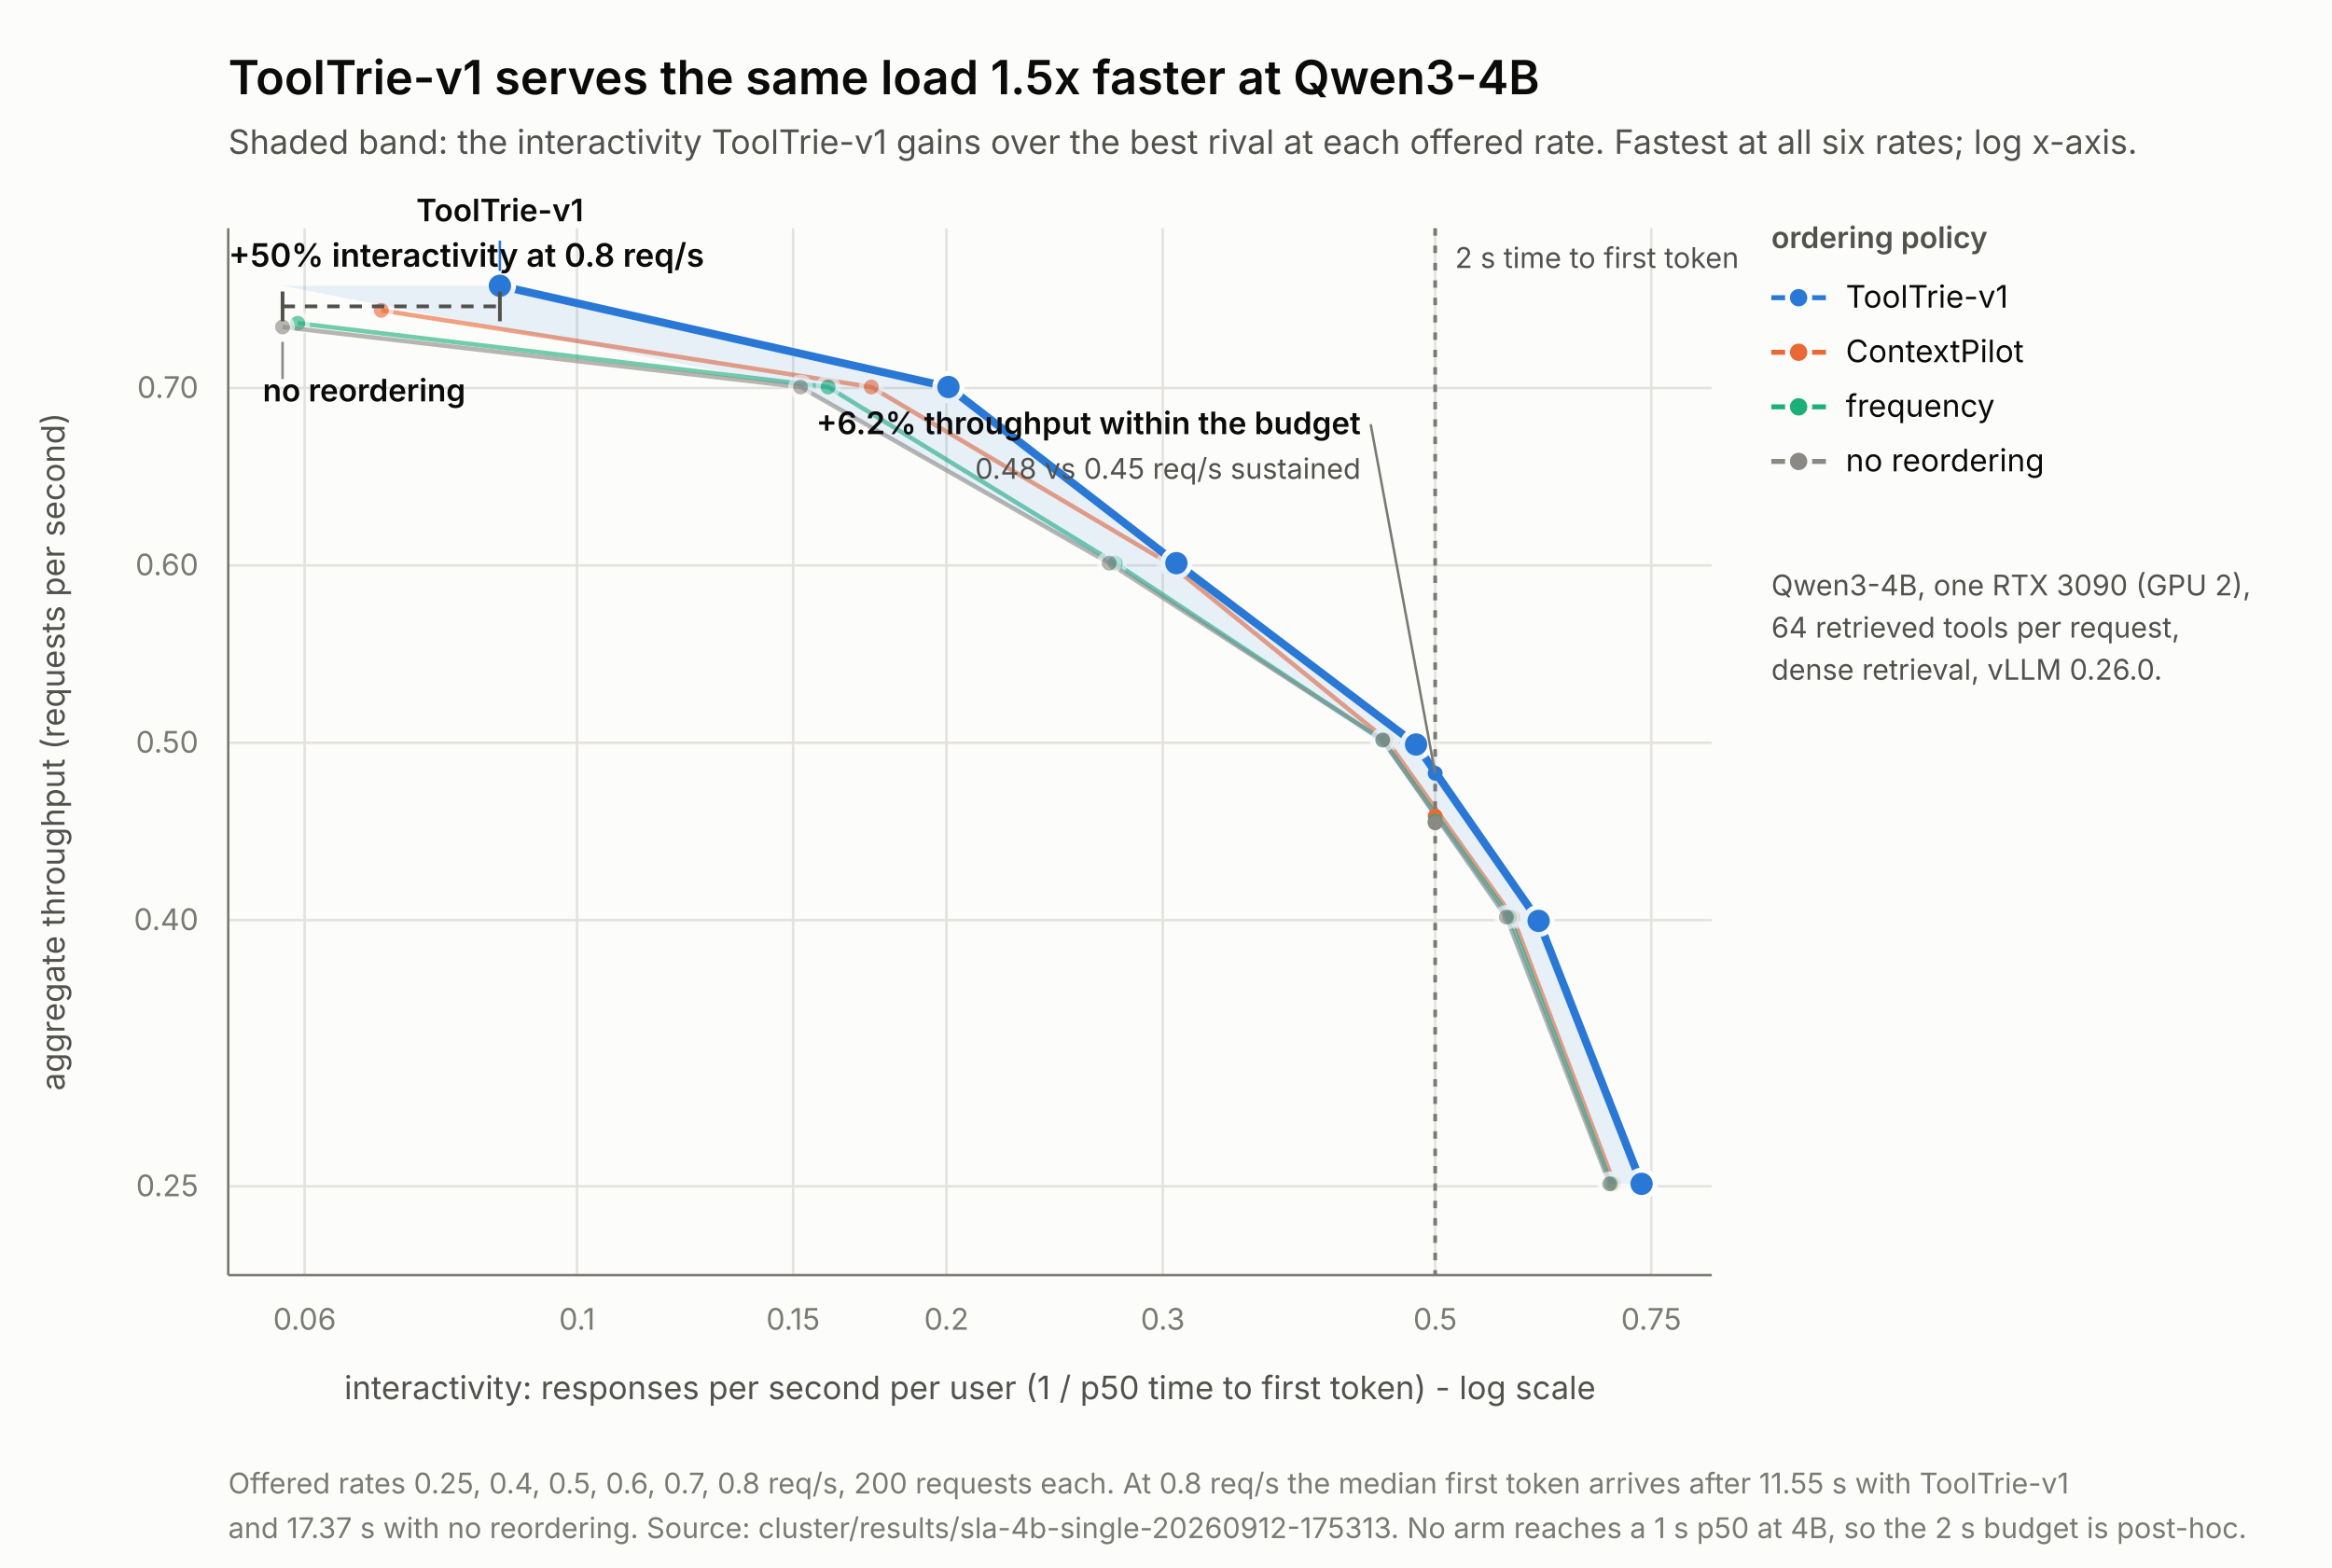
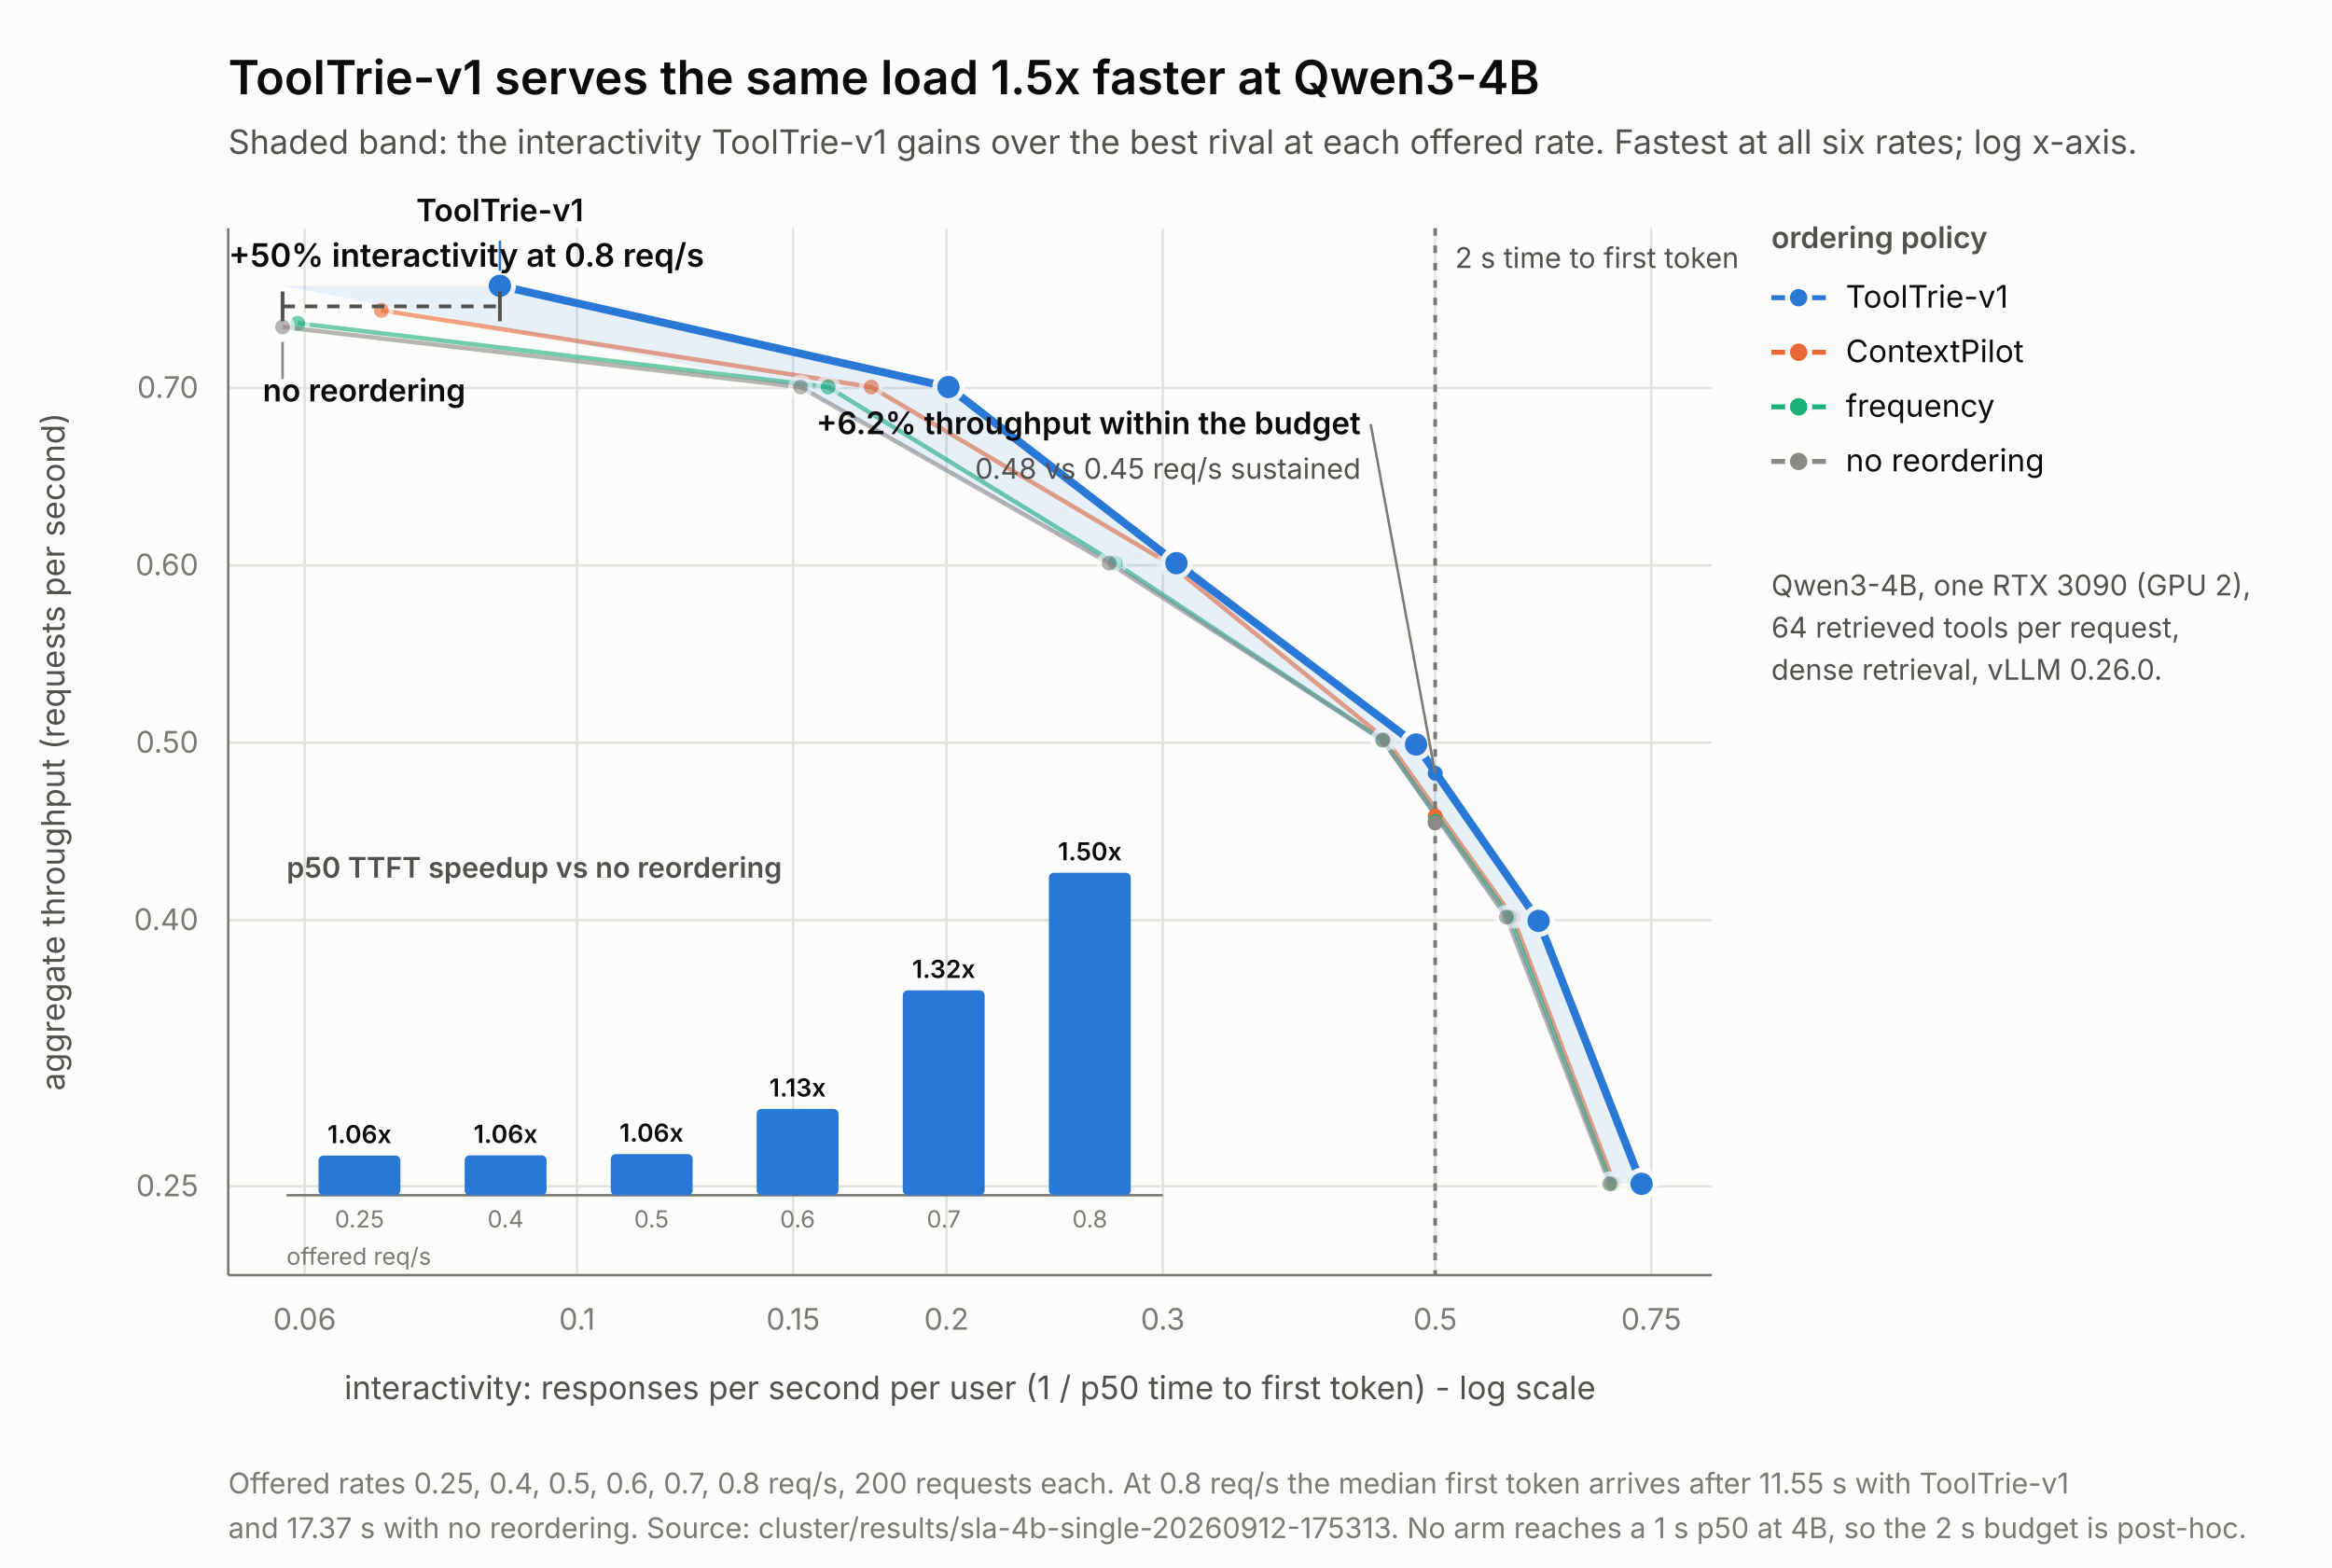
<svg xmlns="http://www.w3.org/2000/svg" width="940" height="632" viewBox="0 0 940 632" font-family="Inter, -apple-system, Segoe UI, Helvetica, Arial, sans-serif">
  <rect width="940" height="632" fill="#fcfcfb" />
  <text x="92" y="38" font-size="19" font-weight="600" fill="#0b0b0b">ToolTrie-v1 serves the same load 1.5x faster at Qwen3-4B</text>
  <text x="92" y="62" font-size="13.5" fill="#52514e">Shaded band: the interactivity ToolTrie-v1 gains over the best rival at each offered rate. Fastest at all six rates; log x-axis.</text>
  <line x1="92" y1="478.2" x2="690" y2="478.2" stroke="#e3e2de" stroke-width="1" />
  <text x="80" y="482.2" font-size="12" fill="#7a7973" text-anchor="end">0.25</text>
  <line x1="92" y1="370.9" x2="690" y2="370.9" stroke="#e3e2de" stroke-width="1" />
  <text x="80" y="374.9" font-size="12" fill="#7a7973" text-anchor="end">0.40</text>
  <line x1="92" y1="299.4" x2="690" y2="299.4" stroke="#e3e2de" stroke-width="1" />
  <text x="80" y="303.4" font-size="12" fill="#7a7973" text-anchor="end">0.50</text>
  <line x1="92" y1="227.9" x2="690" y2="227.9" stroke="#e3e2de" stroke-width="1" />
  <text x="80" y="231.9" font-size="12" fill="#7a7973" text-anchor="end">0.60</text>
  <line x1="92" y1="156.4" x2="690" y2="156.4" stroke="#e3e2de" stroke-width="1" />
  <text x="80" y="160.4" font-size="12" fill="#7a7973" text-anchor="end">0.70</text>
  <line x1="122.8" y1="92" x2="122.8" y2="514" stroke="#e3e2de" stroke-width="1" />
  <text x="122.8" y="536" font-size="12" fill="#7a7973" text-anchor="middle">0.06</text>
  <line x1="232.6" y1="92" x2="232.6" y2="514" stroke="#e3e2de" stroke-width="1" />
  <text x="232.6" y="536" font-size="12" fill="#7a7973" text-anchor="middle">0.1</text>
  <line x1="319.7" y1="92" x2="319.7" y2="514" stroke="#e3e2de" stroke-width="1" />
  <text x="319.7" y="536" font-size="12" fill="#7a7973" text-anchor="middle">0.15</text>
  <line x1="381.5" y1="92" x2="381.5" y2="514" stroke="#e3e2de" stroke-width="1" />
  <text x="381.5" y="536" font-size="12" fill="#7a7973" text-anchor="middle">0.2</text>
  <line x1="468.7" y1="92" x2="468.7" y2="514" stroke="#e3e2de" stroke-width="1" />
  <text x="468.7" y="536" font-size="12" fill="#7a7973" text-anchor="middle">0.3</text>
  <line x1="578.5" y1="92" x2="578.5" y2="514" stroke="#e3e2de" stroke-width="1" />
  <text x="578.5" y="536" font-size="12" fill="#7a7973" text-anchor="middle">0.5</text>
  <line x1="665.6" y1="92" x2="665.6" y2="514" stroke="#e3e2de" stroke-width="1" />
  <text x="665.6" y="536" font-size="12" fill="#7a7973" text-anchor="middle">0.75</text>
  <line x1="92" y1="514" x2="690" y2="514" stroke="#7a7973" stroke-width="1" />
  <line x1="92" y1="92" x2="92" y2="514" stroke="#7a7973" stroke-width="1" />
  <text x="391" y="564" font-size="13" fill="#52514e" text-anchor="middle">interactivity: responses per second per user (1 / p50 time to first token) - log scale</text>
  <text transform="translate(26,303) rotate(-90)" font-size="13" fill="#52514e" text-anchor="middle">aggregate throughput (requests per second)</text>
  <path d="M650.7,477.2 L609.8,369.7 L558.9,298.3 L471.0,227.0 L351.2,156.0 L153.7,125.1" fill="none" stroke="#eb6834" stroke-width="1.8" stroke-linejoin="round" opacity="0.62" />
  <circle cx="650.7" cy="477.2" r="4" fill="#eb6834" stroke="#fcfcfb" stroke-width="2" opacity="0.62" />
  <circle cx="609.8" cy="369.7" r="4" fill="#eb6834" stroke="#fcfcfb" stroke-width="2" opacity="0.62" />
  <circle cx="558.9" cy="298.3" r="4" fill="#eb6834" stroke="#fcfcfb" stroke-width="2" opacity="0.62" />
  <circle cx="471.0" cy="227.0" r="4" fill="#eb6834" stroke="#fcfcfb" stroke-width="2" opacity="0.62" />
  <circle cx="351.2" cy="156.0" r="4" fill="#eb6834" stroke="#fcfcfb" stroke-width="2" opacity="0.62" />
  <circle cx="153.7" cy="125.1" r="4" fill="#eb6834" stroke="#fcfcfb" stroke-width="2" opacity="0.62" />
  <path d="M649.5,477.2 L608.5,369.7 L557.3,298.3 L449.5,227.0 L333.8,156.0 L120.0,130.3" fill="none" stroke="#1baf7a" stroke-width="1.8" stroke-linejoin="round" opacity="0.62" />
  <circle cx="649.5" cy="477.2" r="4" fill="#1baf7a" stroke="#fcfcfb" stroke-width="2" opacity="0.62" />
  <circle cx="608.5" cy="369.7" r="4" fill="#1baf7a" stroke="#fcfcfb" stroke-width="2" opacity="0.62" />
  <circle cx="557.3" cy="298.3" r="4" fill="#1baf7a" stroke="#fcfcfb" stroke-width="2" opacity="0.62" />
  <circle cx="449.5" cy="227.0" r="4" fill="#1baf7a" stroke="#fcfcfb" stroke-width="2" opacity="0.62" />
  <circle cx="333.8" cy="156.0" r="4" fill="#1baf7a" stroke="#fcfcfb" stroke-width="2" opacity="0.62" />
  <circle cx="120.0" cy="130.3" r="4" fill="#1baf7a" stroke="#fcfcfb" stroke-width="2" opacity="0.62" />
  <path d="M648.8,477.2 L607.2,369.7 L557.4,298.3 L447.1,227.0 L322.7,156.0 L113.9,131.8" fill="none" stroke="#8a8983" stroke-width="1.8" stroke-linejoin="round" opacity="0.62" />
  <circle cx="648.8" cy="477.2" r="4" fill="#8a8983" stroke="#fcfcfb" stroke-width="2" opacity="0.62" />
  <circle cx="607.2" cy="369.7" r="4" fill="#8a8983" stroke="#fcfcfb" stroke-width="2" opacity="0.62" />
  <circle cx="557.4" cy="298.3" r="4" fill="#8a8983" stroke="#fcfcfb" stroke-width="2" opacity="0.62" />
  <circle cx="447.1" cy="227.0" r="4" fill="#8a8983" stroke="#fcfcfb" stroke-width="2" opacity="0.62" />
  <circle cx="322.7" cy="156.0" r="4" fill="#8a8983" stroke="#fcfcfb" stroke-width="2" opacity="0.62" />
  <circle cx="113.9" cy="131.8" r="4" fill="#8a8983" stroke="#fcfcfb" stroke-width="2" opacity="0.62" />
  <line x1="113.9" y1="137.8" x2="113.9" y2="152.8" stroke="#8a8983" stroke-width="1" />
  <text x="105.9" y="161.8" font-size="12.5" font-weight="600" fill="#0b0b0b" text-anchor="start">no reordering</text>
  <path d="M661.7,477.2 L620.2,371.2 L570.8,300.1 L474.2,227.0 L382.3,156.0 L201.5,115.2" fill="none" stroke="#2a78d6" stroke-width="3.2" stroke-linejoin="round" opacity="1" />
  <circle cx="661.7" cy="477.2" r="5.5" fill="#2a78d6" stroke="#fcfcfb" stroke-width="2" opacity="1" />
  <circle cx="620.2" cy="371.2" r="5.5" fill="#2a78d6" stroke="#fcfcfb" stroke-width="2" opacity="1" />
  <circle cx="570.8" cy="300.1" r="5.5" fill="#2a78d6" stroke="#fcfcfb" stroke-width="2" opacity="1" />
  <circle cx="474.2" cy="227.0" r="5.5" fill="#2a78d6" stroke="#fcfcfb" stroke-width="2" opacity="1" />
  <circle cx="382.3" cy="156.0" r="5.5" fill="#2a78d6" stroke="#fcfcfb" stroke-width="2" opacity="1" />
  <circle cx="201.5" cy="115.2" r="5.5" fill="#2a78d6" stroke="#fcfcfb" stroke-width="2" opacity="1" />
  <line x1="201.5" y1="109.2" x2="201.5" y2="97.0" stroke="#2a78d6" stroke-width="1" />
  <text x="201.5" y="89.2" font-size="12.5" font-weight="600" fill="#0b0b0b" text-anchor="middle">ToolTrie-v1</text>
  <path d="M661.7,477.2 L620.2,371.2 L570.8,300.1 L474.2,227.0 L382.3,156.0 L201.5,115.2 L113.9,115.2 L322.7,156.0 L447.1,227.0 L557.3,300.1 L607.2,371.2 L648.8,477.2 Z" fill="#2a78d6" opacity="0.10" />
  <line x1="113.9" y1="123.5" x2="201.5" y2="123.5" stroke="#52514e" stroke-width="1.5" stroke-dasharray="5 4" />
  <line x1="113.9" y1="117.5" x2="113.9" y2="129.5" stroke="#52514e" stroke-width="1.5" />
  <line x1="201.5" y1="117.5" x2="201.5" y2="129.5" stroke="#52514e" stroke-width="1.5" />
  <text x="188.0" y="107.5" font-size="13" font-weight="600" fill="#0b0b0b" text-anchor="middle">+50% interactivity at 0.8 req/s</text>
  <line x1="578.5" y1="92" x2="578.5" y2="514" stroke="#7a7973" stroke-width="1.5" stroke-dasharray="3 4" />
  <text x="586.5" y="108" font-size="11.5" fill="#52514e">2 s time to first token</text>
  <circle cx="578.5" cy="311.7" r="3" fill="#2a78d6" />
  <circle cx="578.5" cy="329.0" r="3" fill="#eb6834" />
  <circle cx="578.5" cy="331.1" r="3" fill="#1baf7a" />
  <circle cx="578.5" cy="331.7" r="3" fill="#8a8983" />
  <line x1="578.5" y1="311.7" x2="552.5" y2="171.0" stroke="#7a7973" stroke-width="1" />
  <text x="548.5" y="175.0" font-size="12.5" font-weight="600" fill="#0b0b0b" text-anchor="end">+6.2% throughput within the budget</text>
  <text x="548.5" y="193.0" font-size="11.5" fill="#52514e" text-anchor="end">0.48 vs 0.45 req/s sustained</text>
+   <text x="115.5" y="353.8" font-size="11.5" font-weight="600" fill="#52514e">p50 TTFT speedup vs no reordering</text>
+   <line x1="115.5" y1="481.8" x2="468.7" y2="481.8" stroke="#7a7973" stroke-width="1" />
+   <rect x="128.4" y="465.8" width="33.0" height="16.0" fill="#2a78d6" rx="2" />
+   <text x="144.9" y="460.8" font-size="10" font-weight="600" fill="#0b0b0b" text-anchor="middle">1.06x</text>
+   <text x="144.9" y="494.8" font-size="9.5" fill="#7a7973" text-anchor="middle">0.25</text>
+   <rect x="187.3" y="465.7" width="33.0" height="16.1" fill="#2a78d6" rx="2" />
+   <text x="203.8" y="460.7" font-size="10" font-weight="600" fill="#0b0b0b" text-anchor="middle">1.06x</text>
+   <text x="203.8" y="494.8" font-size="9.5" fill="#7a7973" text-anchor="middle">0.4</text>
+   <rect x="246.2" y="465.2" width="33.0" height="16.6" fill="#2a78d6" rx="2" />
+   <text x="262.6" y="460.2" font-size="10" font-weight="600" fill="#0b0b0b" text-anchor="middle">1.06x</text>
+   <text x="262.6" y="494.8" font-size="9.5" fill="#7a7973" text-anchor="middle">0.5</text>
+   <rect x="305.0" y="447.0" width="33.0" height="34.8" fill="#2a78d6" rx="2" />
+   <text x="321.5" y="442.0" font-size="10" font-weight="600" fill="#0b0b0b" text-anchor="middle">1.13x</text>
+   <text x="321.5" y="494.8" font-size="9.5" fill="#7a7973" text-anchor="middle">0.6</text>
+   <rect x="363.9" y="399.2" width="33.0" height="82.6" fill="#2a78d6" rx="2" />
+   <text x="380.4" y="394.2" font-size="10" font-weight="600" fill="#0b0b0b" text-anchor="middle">1.32x</text>
+   <text x="380.4" y="494.8" font-size="9.5" fill="#7a7973" text-anchor="middle">0.7</text>
+   <rect x="422.8" y="351.8" width="33.0" height="130.0" fill="#2a78d6" rx="2" />
+   <text x="439.3" y="346.8" font-size="10" font-weight="600" fill="#0b0b0b" text-anchor="middle">1.50x</text>
+   <text x="439.3" y="494.8" font-size="9.5" fill="#7a7973" text-anchor="middle">0.8</text>
+   <text x="115.5" y="509.8" font-size="9.5" fill="#7a7973">offered req/s</text>
  <text x="714" y="100" font-size="12" font-weight="600" fill="#52514e">ordering policy</text>
  <line x1="714" y1="120" x2="736" y2="120" stroke="#2a78d6" stroke-width="2" />
  <circle cx="725" cy="120" r="4.5" fill="#2a78d6" stroke="#fcfcfb" stroke-width="2" />
  <text x="744" y="124" font-size="12.5" fill="#0b0b0b">ToolTrie-v1</text>
  <line x1="714" y1="142" x2="736" y2="142" stroke="#eb6834" stroke-width="2" />
  <circle cx="725" cy="142" r="4.5" fill="#eb6834" stroke="#fcfcfb" stroke-width="2" />
  <text x="744" y="146" font-size="12.5" fill="#0b0b0b">ContextPilot</text>
  <line x1="714" y1="164" x2="736" y2="164" stroke="#1baf7a" stroke-width="2" />
  <circle cx="725" cy="164" r="4.5" fill="#1baf7a" stroke="#fcfcfb" stroke-width="2" />
  <text x="744" y="168" font-size="12.5" fill="#0b0b0b">frequency</text>
  <line x1="714" y1="186" x2="736" y2="186" stroke="#8a8983" stroke-width="2" />
  <circle cx="725" cy="186" r="4.5" fill="#8a8983" stroke="#fcfcfb" stroke-width="2" />
  <text x="744" y="190" font-size="12.5" fill="#0b0b0b">no reordering</text>
  <text x="714" y="240" font-size="11.5" fill="#52514e">Qwen3-4B, one RTX 3090 (GPU 2),</text>
  <text x="714" y="257" font-size="11.5" fill="#52514e">64 retrieved tools per request,</text>
  <text x="714" y="274" font-size="11.5" fill="#52514e">dense retrieval, vLLM 0.26.0.</text>
  <text x="92" y="602" font-size="11.5" fill="#7a7973">Offered rates 0.25, 0.4, 0.5, 0.6, 0.7, 0.8 req/s, 200 requests each. At 0.8 req/s the median first token arrives after 11.55 s with ToolTrie-v1</text>
  <text x="92" y="620" font-size="11.5" fill="#7a7973">and 17.37 s with no reordering. Source: cluster/results/sla-4b-single-20260912-175313. No arm reaches a 1 s p50 at 4B, so the 2 s budget is post-hoc.</text>
</svg>
